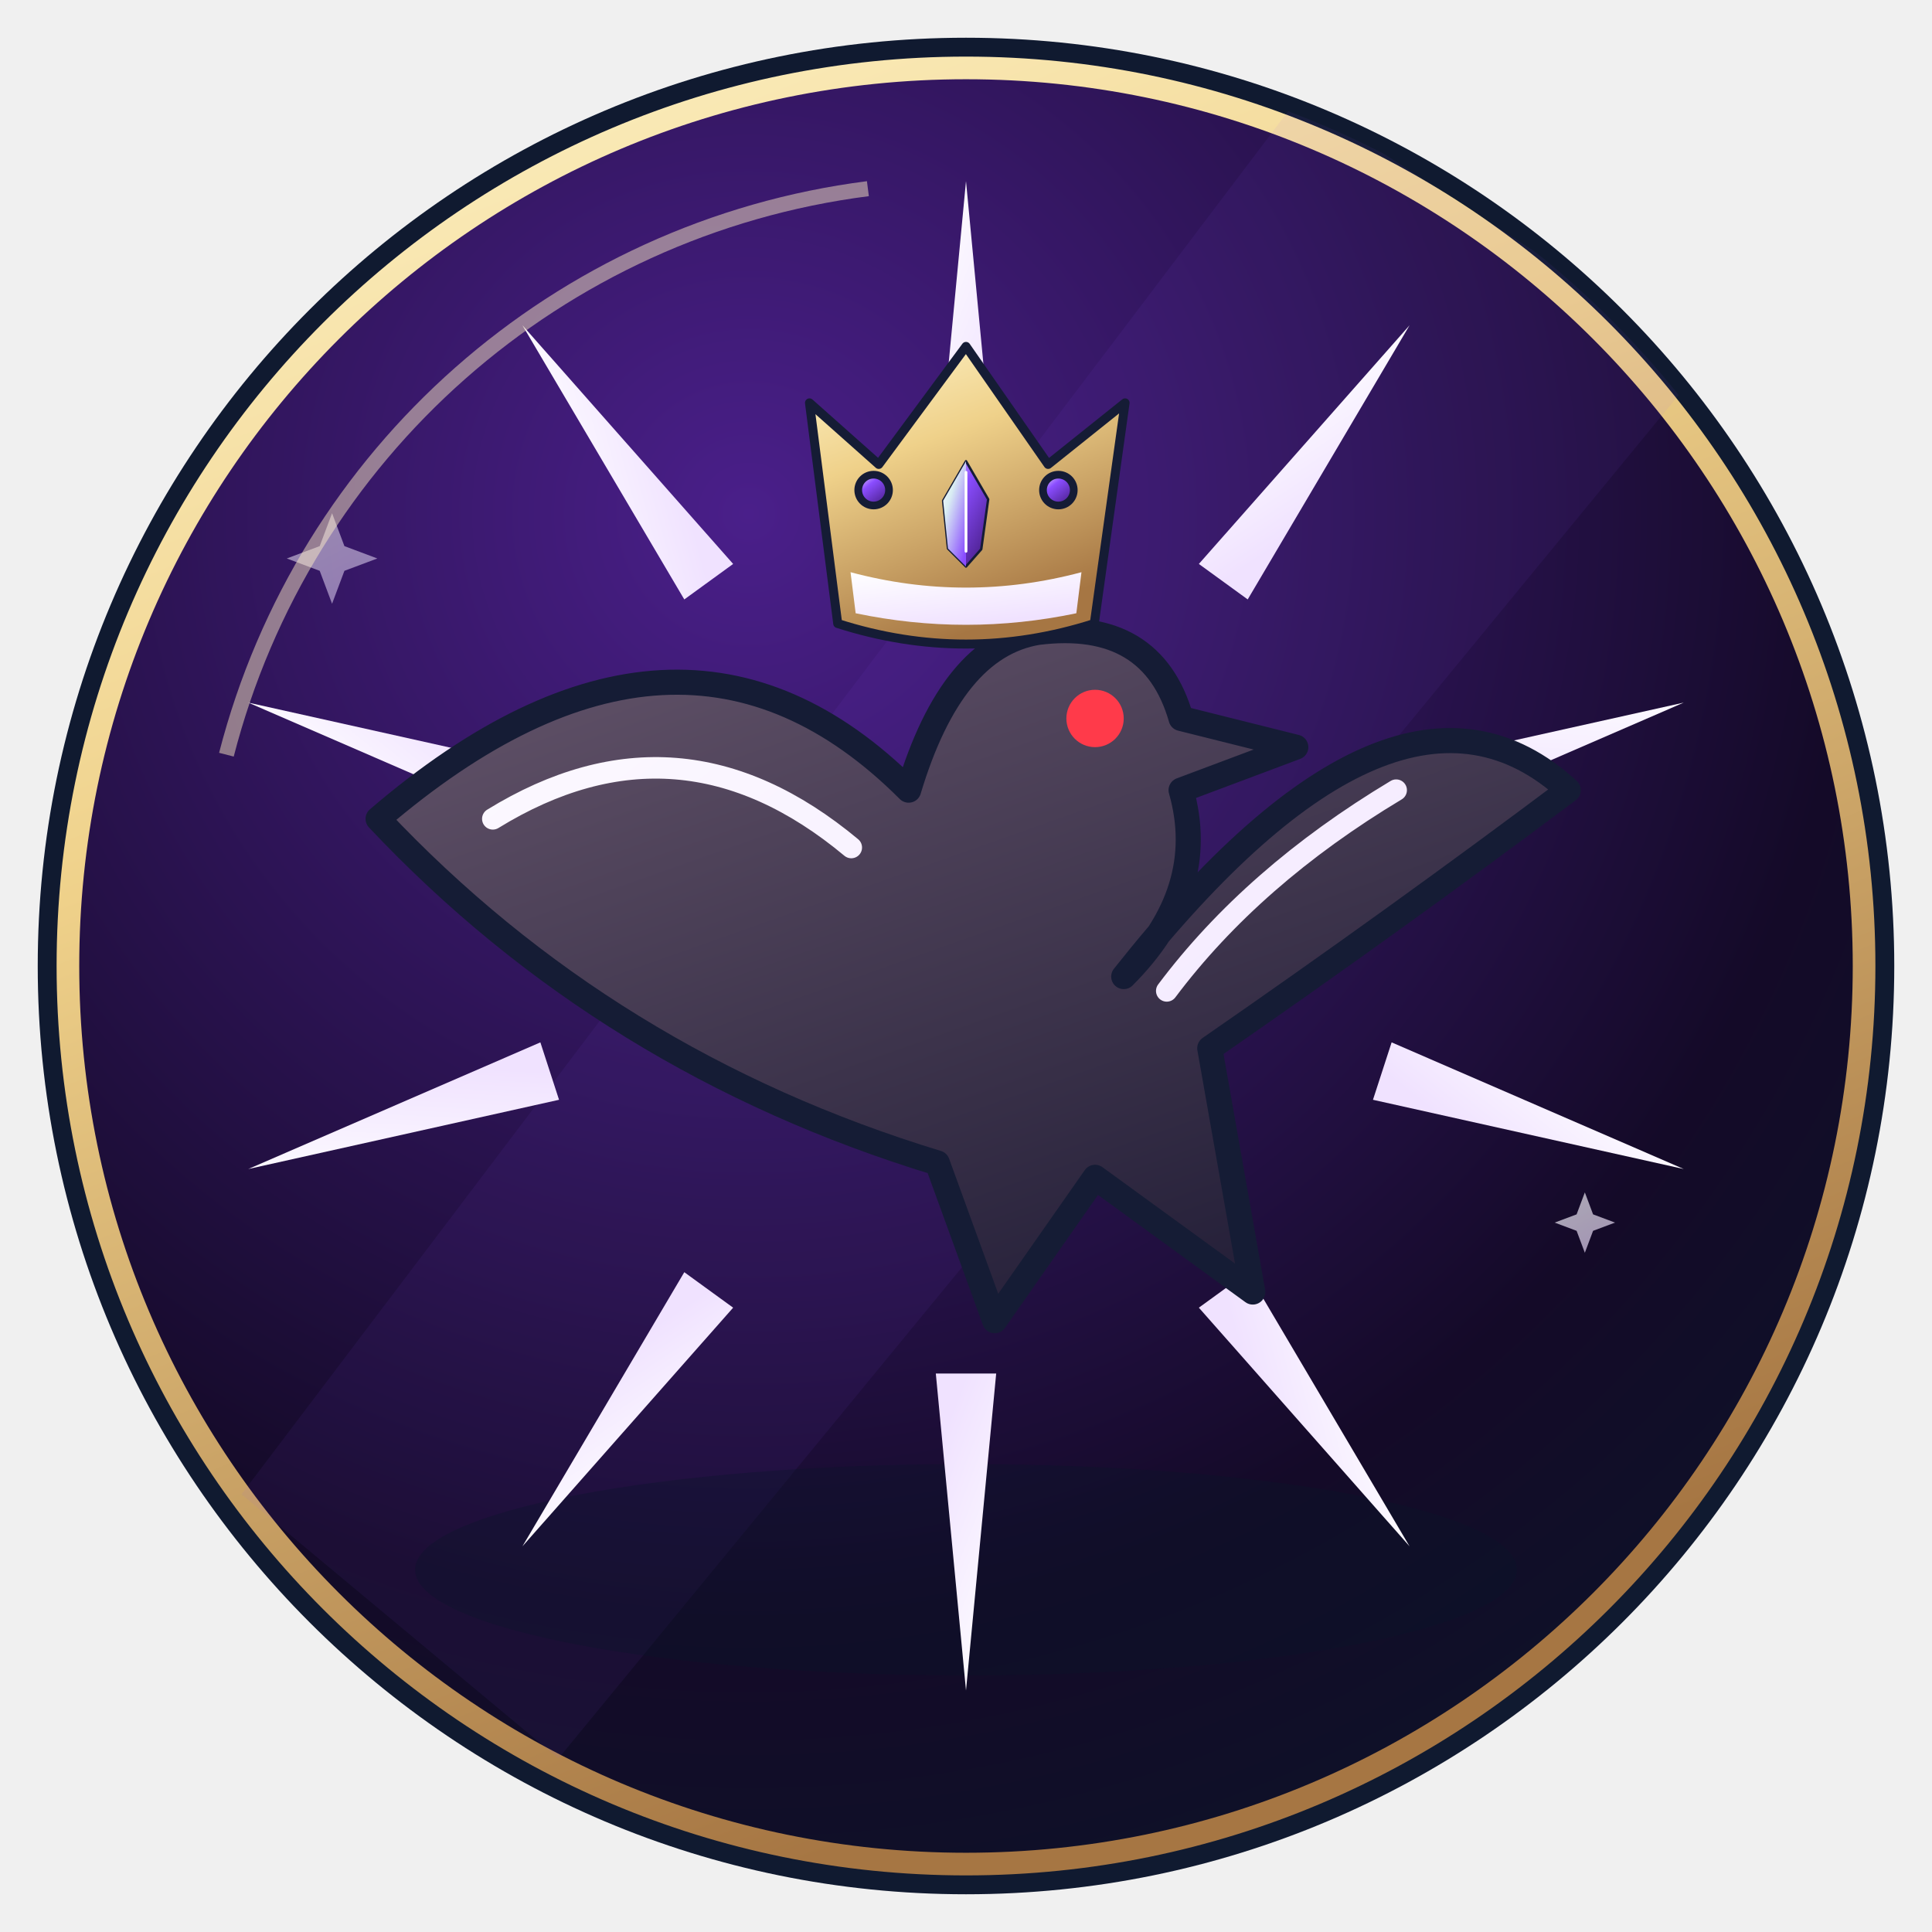
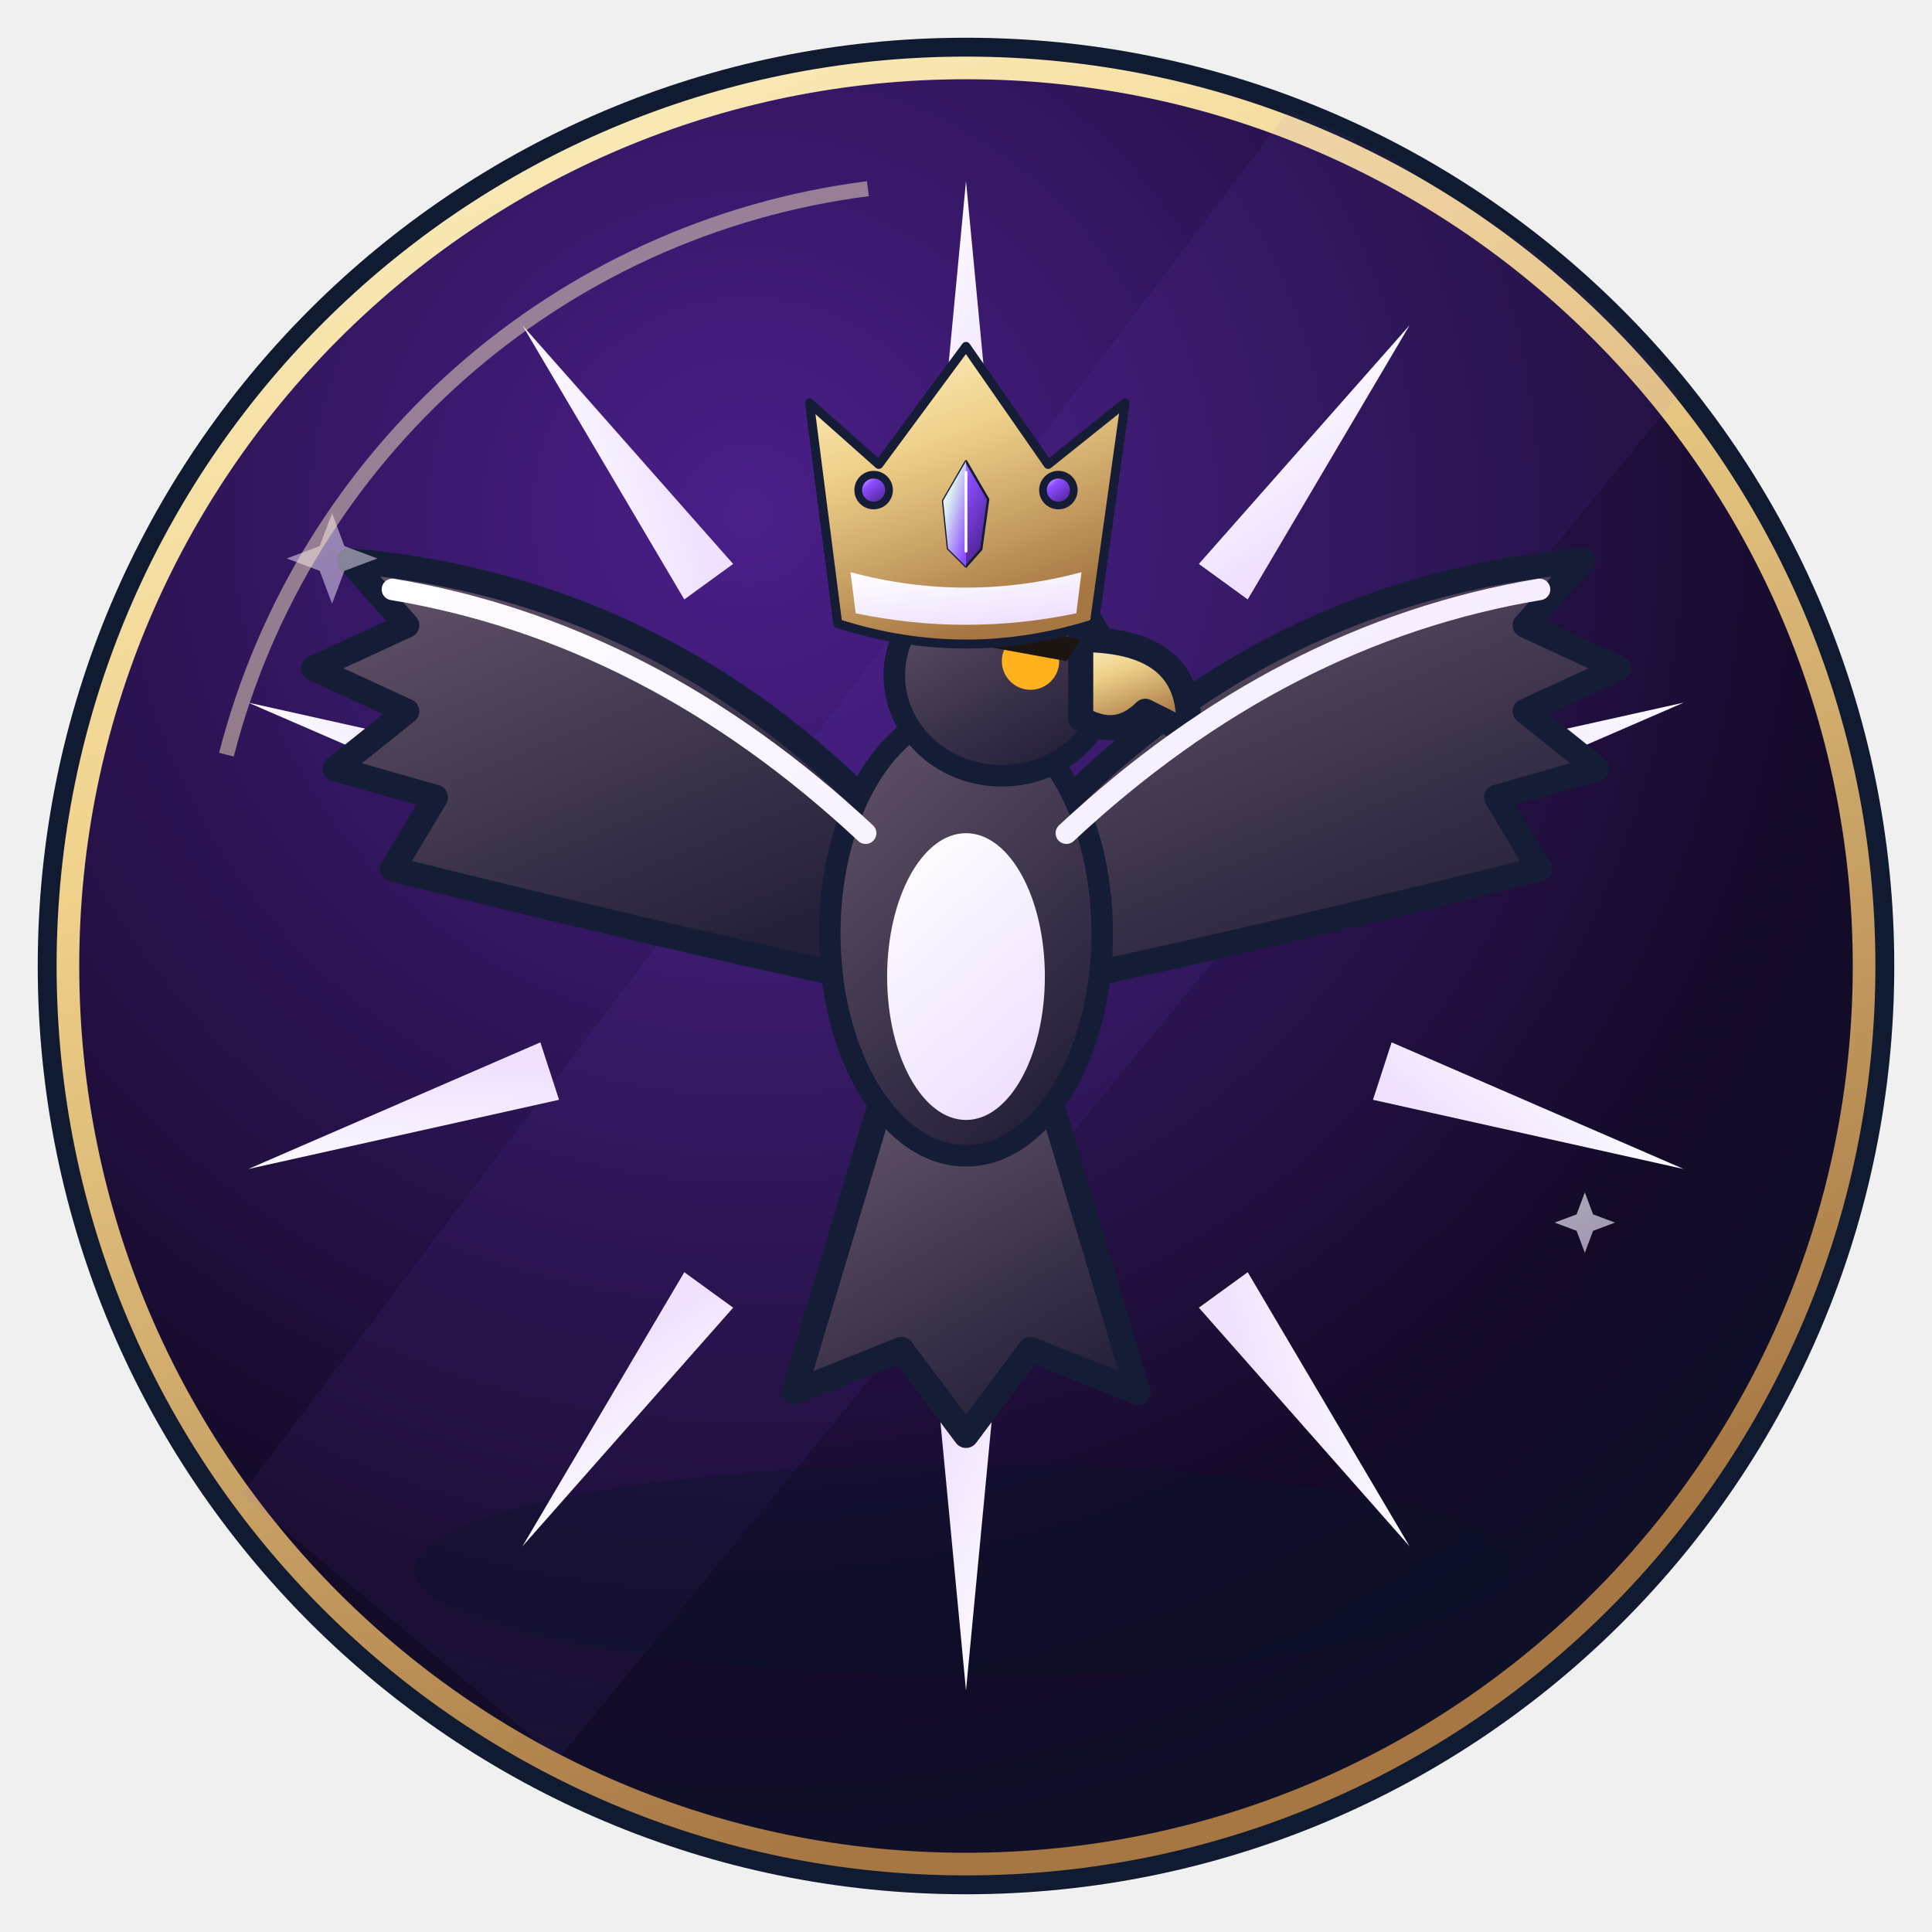
<svg xmlns="http://www.w3.org/2000/svg" width="192" height="192" viewBox="0 0 256 256">
  <defs>
    <radialGradient id="back" cx=".38" cy=".25" r=".85">
      <stop stop-color="#4a1f8a" />
      <stop offset=".72" stop-color="#140a28" />
      <stop offset="1" stop-color="#0c1328" />
    </radialGradient>
    <linearGradient id="main" x2=".8" y2="1">
      <stop stop-color="#f0e2ff" />
      <stop offset=".38" stop-color="#8a4dff" />
      <stop offset="1" stop-color="#4a1f8a" />
    </linearGradient>
    <linearGradient id="light" x2=".5" y2="1">
      <stop stop-color="#ffffff" />
      <stop offset="1" stop-color="#f0e2ff" />
    </linearGradient>
    <linearGradient id="metal" x2=".8" y2="1">
      <stop stop-color="#ffffff" />
      <stop offset=".36" stop-color="#d9edf3" />
      <stop offset="1" stop-color="#8a4dff" />
    </linearGradient>
    <linearGradient id="gold" x2=".4" y2="1">
      <stop stop-color="#fff5cb" />
      <stop offset=".4" stop-color="#efd18a" />
      <stop offset="1" stop-color="#a67643" />
    </linearGradient>
    <linearGradient id="rock" x2=".6" y2="1">
      <stop stop-color="#66566c" />
      <stop offset="1" stop-color="#252039" />
    </linearGradient>
    <radialGradient id="orb" cx=".32" cy=".23" r=".85">
      <stop stop-color="#ffffff" />
      <stop offset=".3" stop-color="#f0e2ff" />
      <stop offset=".58" stop-color="#8a4dff" />
      <stop offset="1" stop-color="#4a1f8a" />
    </radialGradient>
    <linearGradient id="main_stroke" gradientUnits="userSpaceOnUse" x1="-64" y1="-80" x2="64" y2="80">
      <stop stop-color="#f0e2ff" />
      <stop offset="1" stop-color="#8a4dff" />
    </linearGradient>
    <linearGradient id="light_stroke" gradientUnits="userSpaceOnUse" x1="-64" y1="-80" x2="64" y2="80">
      <stop stop-color="#ffffff" />
      <stop offset="1" stop-color="#f0e2ff" />
    </linearGradient>
    <linearGradient id="gold_stroke" gradientUnits="userSpaceOnUse" x1="-64" y1="-80" x2="64" y2="80">
      <stop stop-color="#fff5cb" />
      <stop offset="1" stop-color="#d6ac60" />
    </linearGradient>
    <clipPath id="disc">
      <circle cx="128" cy="128" r="121" />
    </clipPath>
  </defs>
  <circle cx="128" cy="128" r="123" fill="#101a30" />
  <circle cx="128" cy="128" r="119" fill="url(#back)" stroke="url(#gold)" stroke-width="3" />
  <g clip-path="url(#disc)">
    <path d="M32 198 L172 13 L226 48 L74 233Z" fill="#8a4dff" opacity=".065" />
    <ellipse cx="128" cy="208" rx="73" ry="14" fill="#081329" opacity=".35" />
    <g transform="translate(128 124) rotate(0) scale(1)" opacity="1">
      <g transform="translate(0 0) rotate(0.0) scale(1)" opacity="1">
        <path d="M-4 -58 L0 -100 L4 -58Z" fill="url(#light)" stroke="none" stroke-width="3.5" stroke-linejoin="round" stroke-linecap="round" />
      </g>
      <g transform="translate(0 0) rotate(36.0) scale(1)" opacity="1">
        <path d="M-4 -58 L0 -100 L4 -58Z" fill="url(#light)" stroke="none" stroke-width="3.5" stroke-linejoin="round" stroke-linecap="round" />
      </g>
      <g transform="translate(0 0) rotate(72.0) scale(1)" opacity="1">
        <path d="M-4 -58 L0 -100 L4 -58Z" fill="url(#light)" stroke="none" stroke-width="3.5" stroke-linejoin="round" stroke-linecap="round" />
      </g>
      <g transform="translate(0 0) rotate(108.0) scale(1)" opacity="1">
        <path d="M-4 -58 L0 -100 L4 -58Z" fill="url(#light)" stroke="none" stroke-width="3.5" stroke-linejoin="round" stroke-linecap="round" />
      </g>
      <g transform="translate(0 0) rotate(144.0) scale(1)" opacity="1">
        <path d="M-4 -58 L0 -100 L4 -58Z" fill="url(#light)" stroke="none" stroke-width="3.5" stroke-linejoin="round" stroke-linecap="round" />
      </g>
      <g transform="translate(0 0) rotate(180.0) scale(1)" opacity="1">
        <path d="M-4 -58 L0 -100 L4 -58Z" fill="url(#light)" stroke="none" stroke-width="3.5" stroke-linejoin="round" stroke-linecap="round" />
      </g>
      <g transform="translate(0 0) rotate(216.0) scale(1)" opacity="1">
        <path d="M-4 -58 L0 -100 L4 -58Z" fill="url(#light)" stroke="none" stroke-width="3.5" stroke-linejoin="round" stroke-linecap="round" />
      </g>
      <g transform="translate(0 0) rotate(252.0) scale(1)" opacity="1">
        <path d="M-4 -58 L0 -100 L4 -58Z" fill="url(#light)" stroke="none" stroke-width="3.5" stroke-linejoin="round" stroke-linecap="round" />
      </g>
      <g transform="translate(0 0) rotate(288.0) scale(1)" opacity="1">
        <path d="M-4 -58 L0 -100 L4 -58Z" fill="url(#light)" stroke="none" stroke-width="3.5" stroke-linejoin="round" stroke-linecap="round" />
      </g>
      <g transform="translate(0 0) rotate(324.0) scale(1)" opacity="1">
        <path d="M-4 -58 L0 -100 L4 -58Z" fill="url(#light)" stroke="none" stroke-width="3.5" stroke-linejoin="round" stroke-linecap="round" />
      </g>
      <g transform="translate(0 -6) rotate(0) scale(0.95)" opacity="1">
-         <path d="M-82 -10 Q-40 -46 -8 -14 Q-2 -34 10 -36 Q26 -38 30 -24 L46 -20 L30 -14 Q34 0 22 12 Q60 -36 84 -14 Q60 4 34 22 L40 56 L18 40 L4 60 L-4 38 Q-50 24 -82 -10Z" fill="url(#rock)" stroke="#151c35" stroke-width="3.5" stroke-linejoin="round" stroke-linecap="round" />
-         <ellipse cx="18" cy="-24" rx="4" ry="4" fill="#ff3a4a" stroke="none" stroke-width="3" />
-         <path d="M-66 -10 Q-40 -26 -16 -6 M60 -14 Q40 -2 28 14" fill="none" stroke="url(#light_stroke)" stroke-width="3" stroke-linejoin="round" stroke-linecap="round" />
+         <path d="M8 -6 Q40 -42 86 -46 L78 -37 L91 -31 L78 -25 L88 -17 L74 -13 L80 -3 Q44 6 16 12Z" fill="url(#rock)" stroke="#151c35" stroke-width="3.5" stroke-linejoin="round" stroke-linecap="round" />
+         <path d="M-8 -6 Q-40 -42 -86 -46 L-78 -37 L-91 -31 L-78 -25 L-88 -17 L-74 -13 L-80 -3 Q-44 6 -16 12Z" fill="url(#rock)" stroke="#151c35" stroke-width="3.5" stroke-linejoin="round" stroke-linecap="round" />
+         <path d="M-12 30 L-24 70 L-9 64 L0 76 L9 64 L24 70 L12 30Z" fill="url(#rock)" stroke="#151c35" stroke-width="3.5" stroke-linejoin="round" stroke-linecap="round" />
+         <ellipse cx="0" cy="6" rx="19" ry="31" fill="url(#rock)" stroke="#151c35" stroke-width="3" />
+         <ellipse cx="0" cy="12" rx="11" ry="20" fill="url(#light)" stroke="none" stroke-width="3" />
+         <ellipse cx="5" cy="-30" rx="15" ry="14" fill="url(#rock)" stroke="#151c35" stroke-width="3" />
+         <path d="M16 -35 Q32 -35 31 -22 L25 -25 Q21 -21 16 -24Z" fill="url(#gold)" stroke="#151c35" stroke-width="3.5" stroke-linejoin="round" stroke-linecap="round" />
+         <ellipse cx="9" cy="-32" rx="4" ry="4" fill="#ffb21e" stroke="none" stroke-width="3" />
+         <path d="M2 -38 L16 -35 L14 -32 L3 -34Z" fill="#1b1410" stroke="none" stroke-width="3.5" stroke-linejoin="round" stroke-linecap="round" />
+         <path d="M14 -8 Q44 -36 80 -42 M-14 -8 Q-44 -36 -80 -42" fill="none" stroke="url(#light_stroke)" stroke-width="3" stroke-linejoin="round" stroke-linecap="round" />
      </g>
      <g transform="translate(0 -56) rotate(0) scale(0.34)" opacity="1">
        <path d="M-61 -43 L-34 -19 L0 -65 L32 -19 L62 -43 L50 43 Q0 59 -50 43Z" fill="url(#gold)" stroke="#151c35" stroke-width="3.5" stroke-linejoin="round" stroke-linecap="round" />
        <path d="M-45 23 Q0 35 45 23 L43 39 Q0 48 -43 39Z" fill="url(#light)" stroke="none" stroke-width="3.5" stroke-linejoin="round" stroke-linecap="round" />
        <g transform="translate(0 0) rotate(0) scale(0.27)" opacity="1">
          <path d="M0 -75 L32 -20 L22 52 L0 77 L-26 51 L-33 -18Z" fill="url(#main)" stroke="#151c35" stroke-width="3.5" stroke-linejoin="round" stroke-linecap="round" />
          <path d="M0 -75 L0 77 L-26 51 L-33 -18Z" fill="url(#metal)" stroke="none" stroke-width="3.5" stroke-linejoin="round" stroke-linecap="round" />
          <path d="M0 -59 L0 55" fill="none" stroke="#ffffff" stroke-width="4" stroke-linejoin="round" stroke-linecap="round" />
        </g>
        <ellipse cx="-36" cy="-9" rx="6" ry="6" fill="url(#main)" stroke="#151c35" stroke-width="3" />
        <ellipse cx="36" cy="-9" rx="6" ry="6" fill="url(#main)" stroke="#151c35" stroke-width="3" />
      </g>
    </g>
    <g transform="translate(44 74) rotate(0) scale(1)" opacity="0.5">
      <g transform="translate(0 0) rotate(0) scale(0.2727273)" opacity="1">
        <path d="M0 -22 L6 -6 L22 0 L6 6 L0 22 L-6 6 L-22 0 L-6 -6Z" fill="url(#light)" stroke="none" stroke-width="3.5" stroke-linejoin="round" stroke-linecap="round" />
      </g>
    </g>
    <g transform="translate(210 162) rotate(0) scale(1)" opacity="0.65">
      <g transform="translate(0 0) rotate(0) scale(0.1818182)" opacity="1">
        <path d="M0 -22 L6 -6 L22 0 L6 6 L0 22 L-6 6 L-22 0 L-6 -6Z" fill="url(#light)" stroke="none" stroke-width="3.5" stroke-linejoin="round" stroke-linecap="round" />
      </g>
    </g>
  </g>
  <path d="M30 100 A101 101 0 0 1 115 25" fill="none" stroke="#ffefc5" stroke-width="2" opacity=".48" />
</svg>
